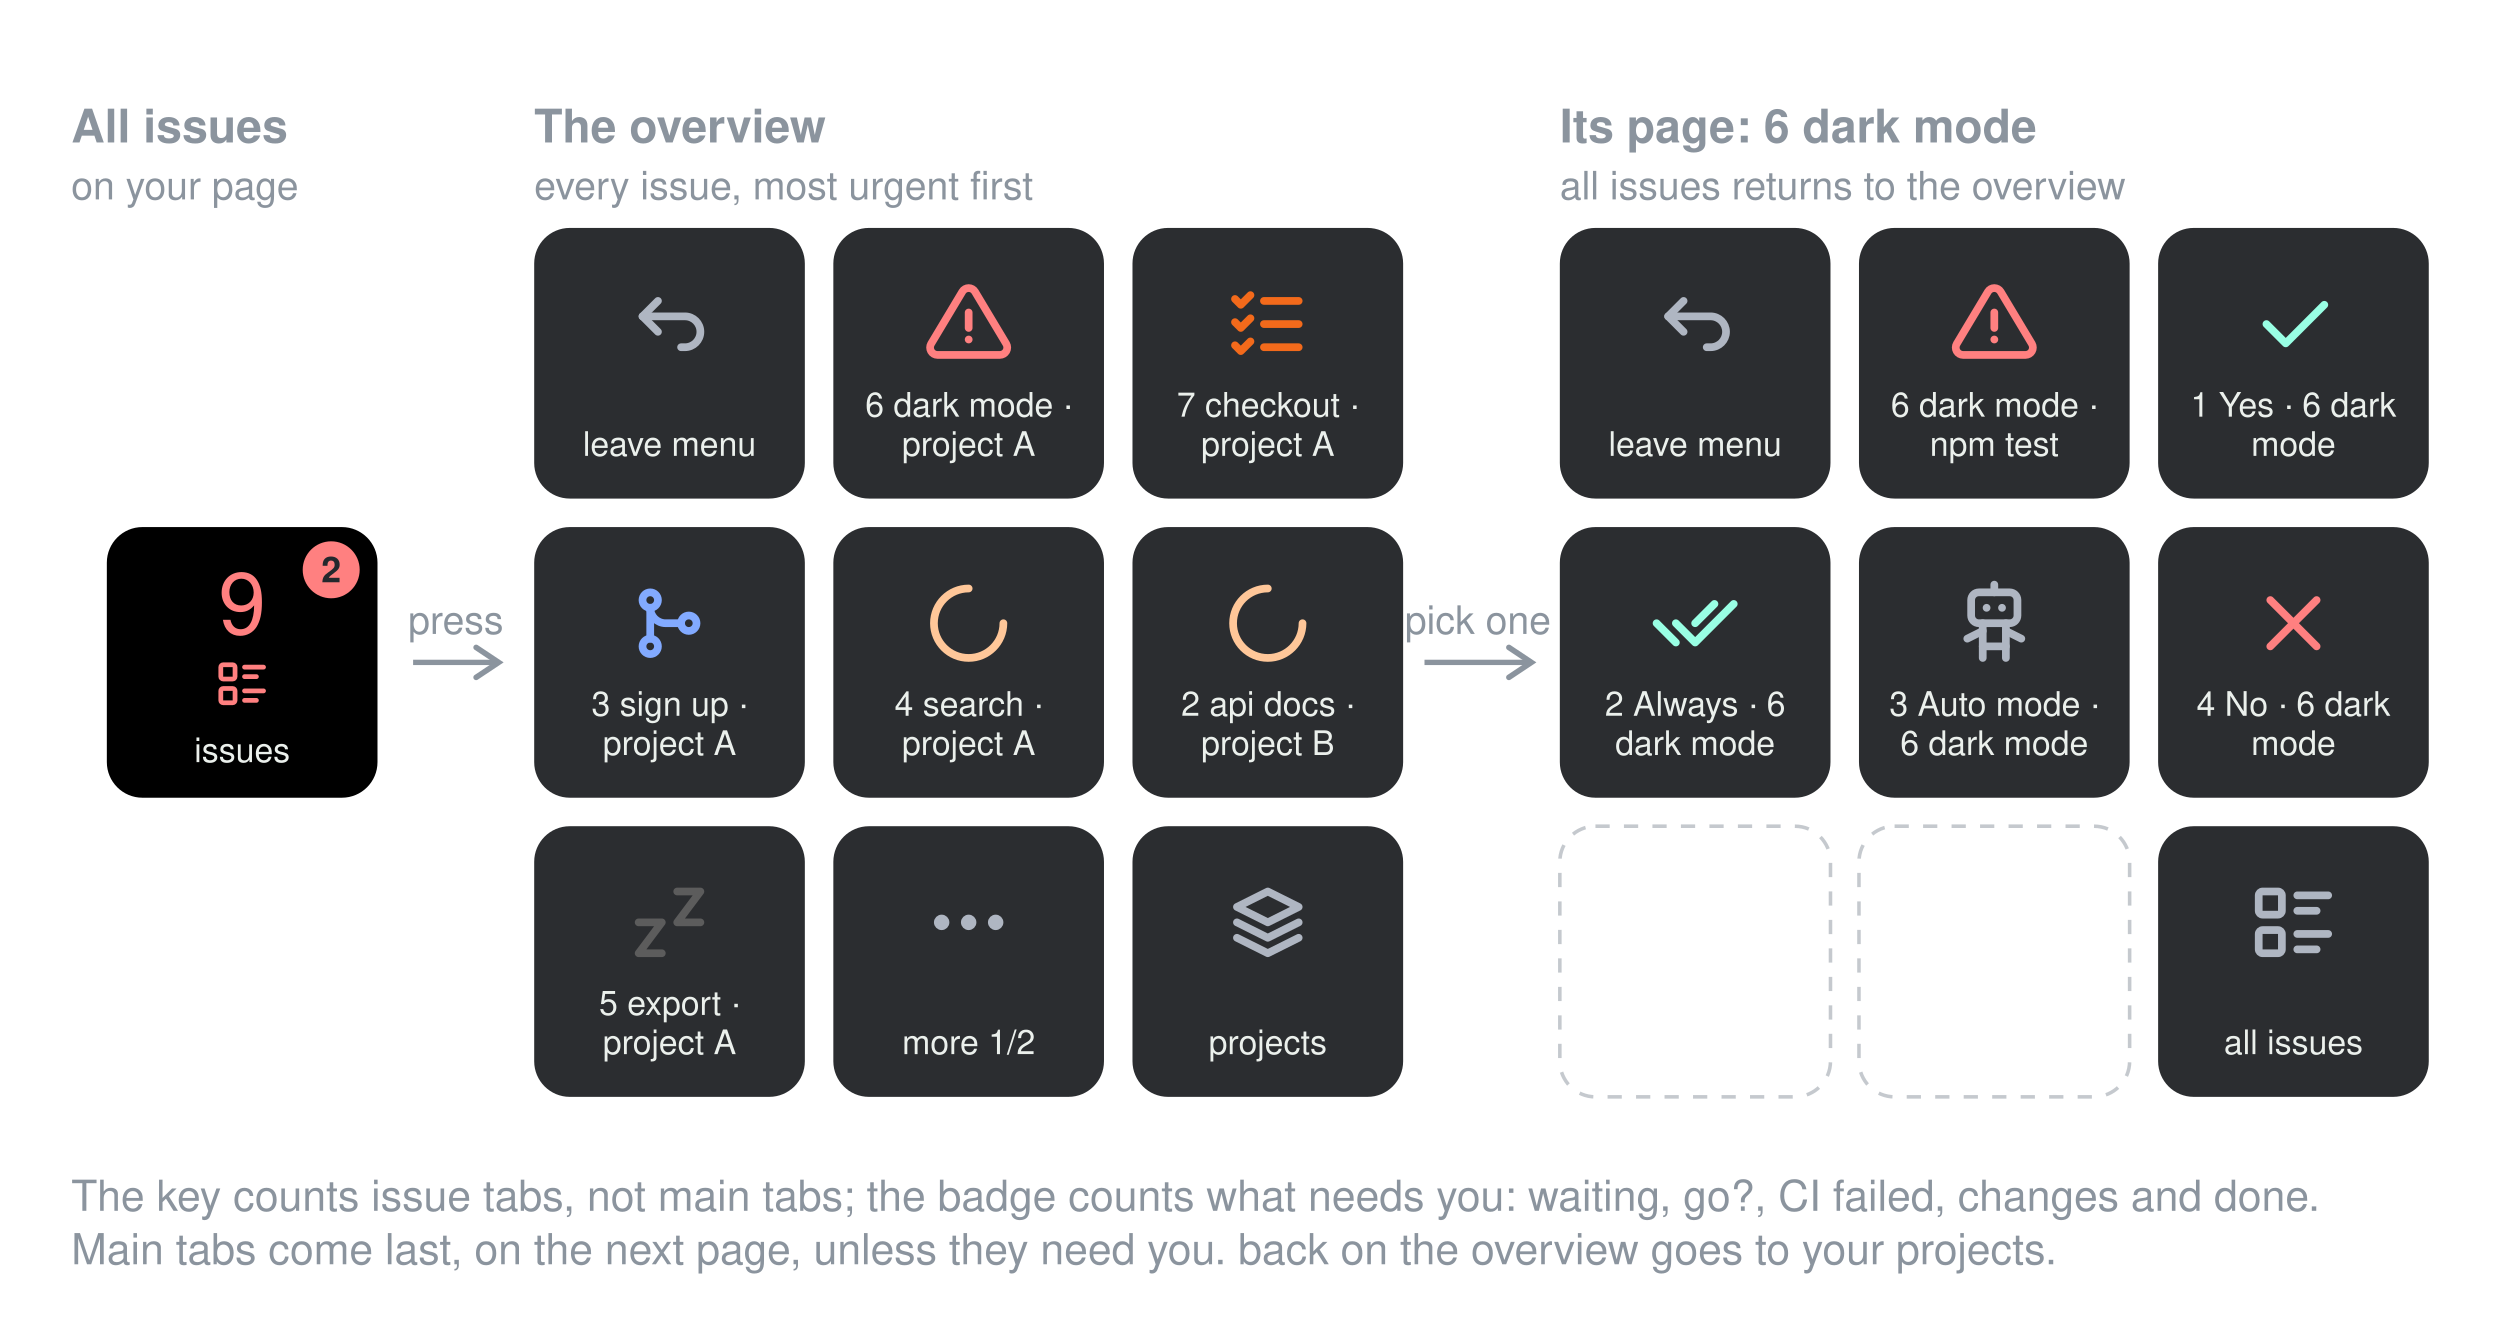
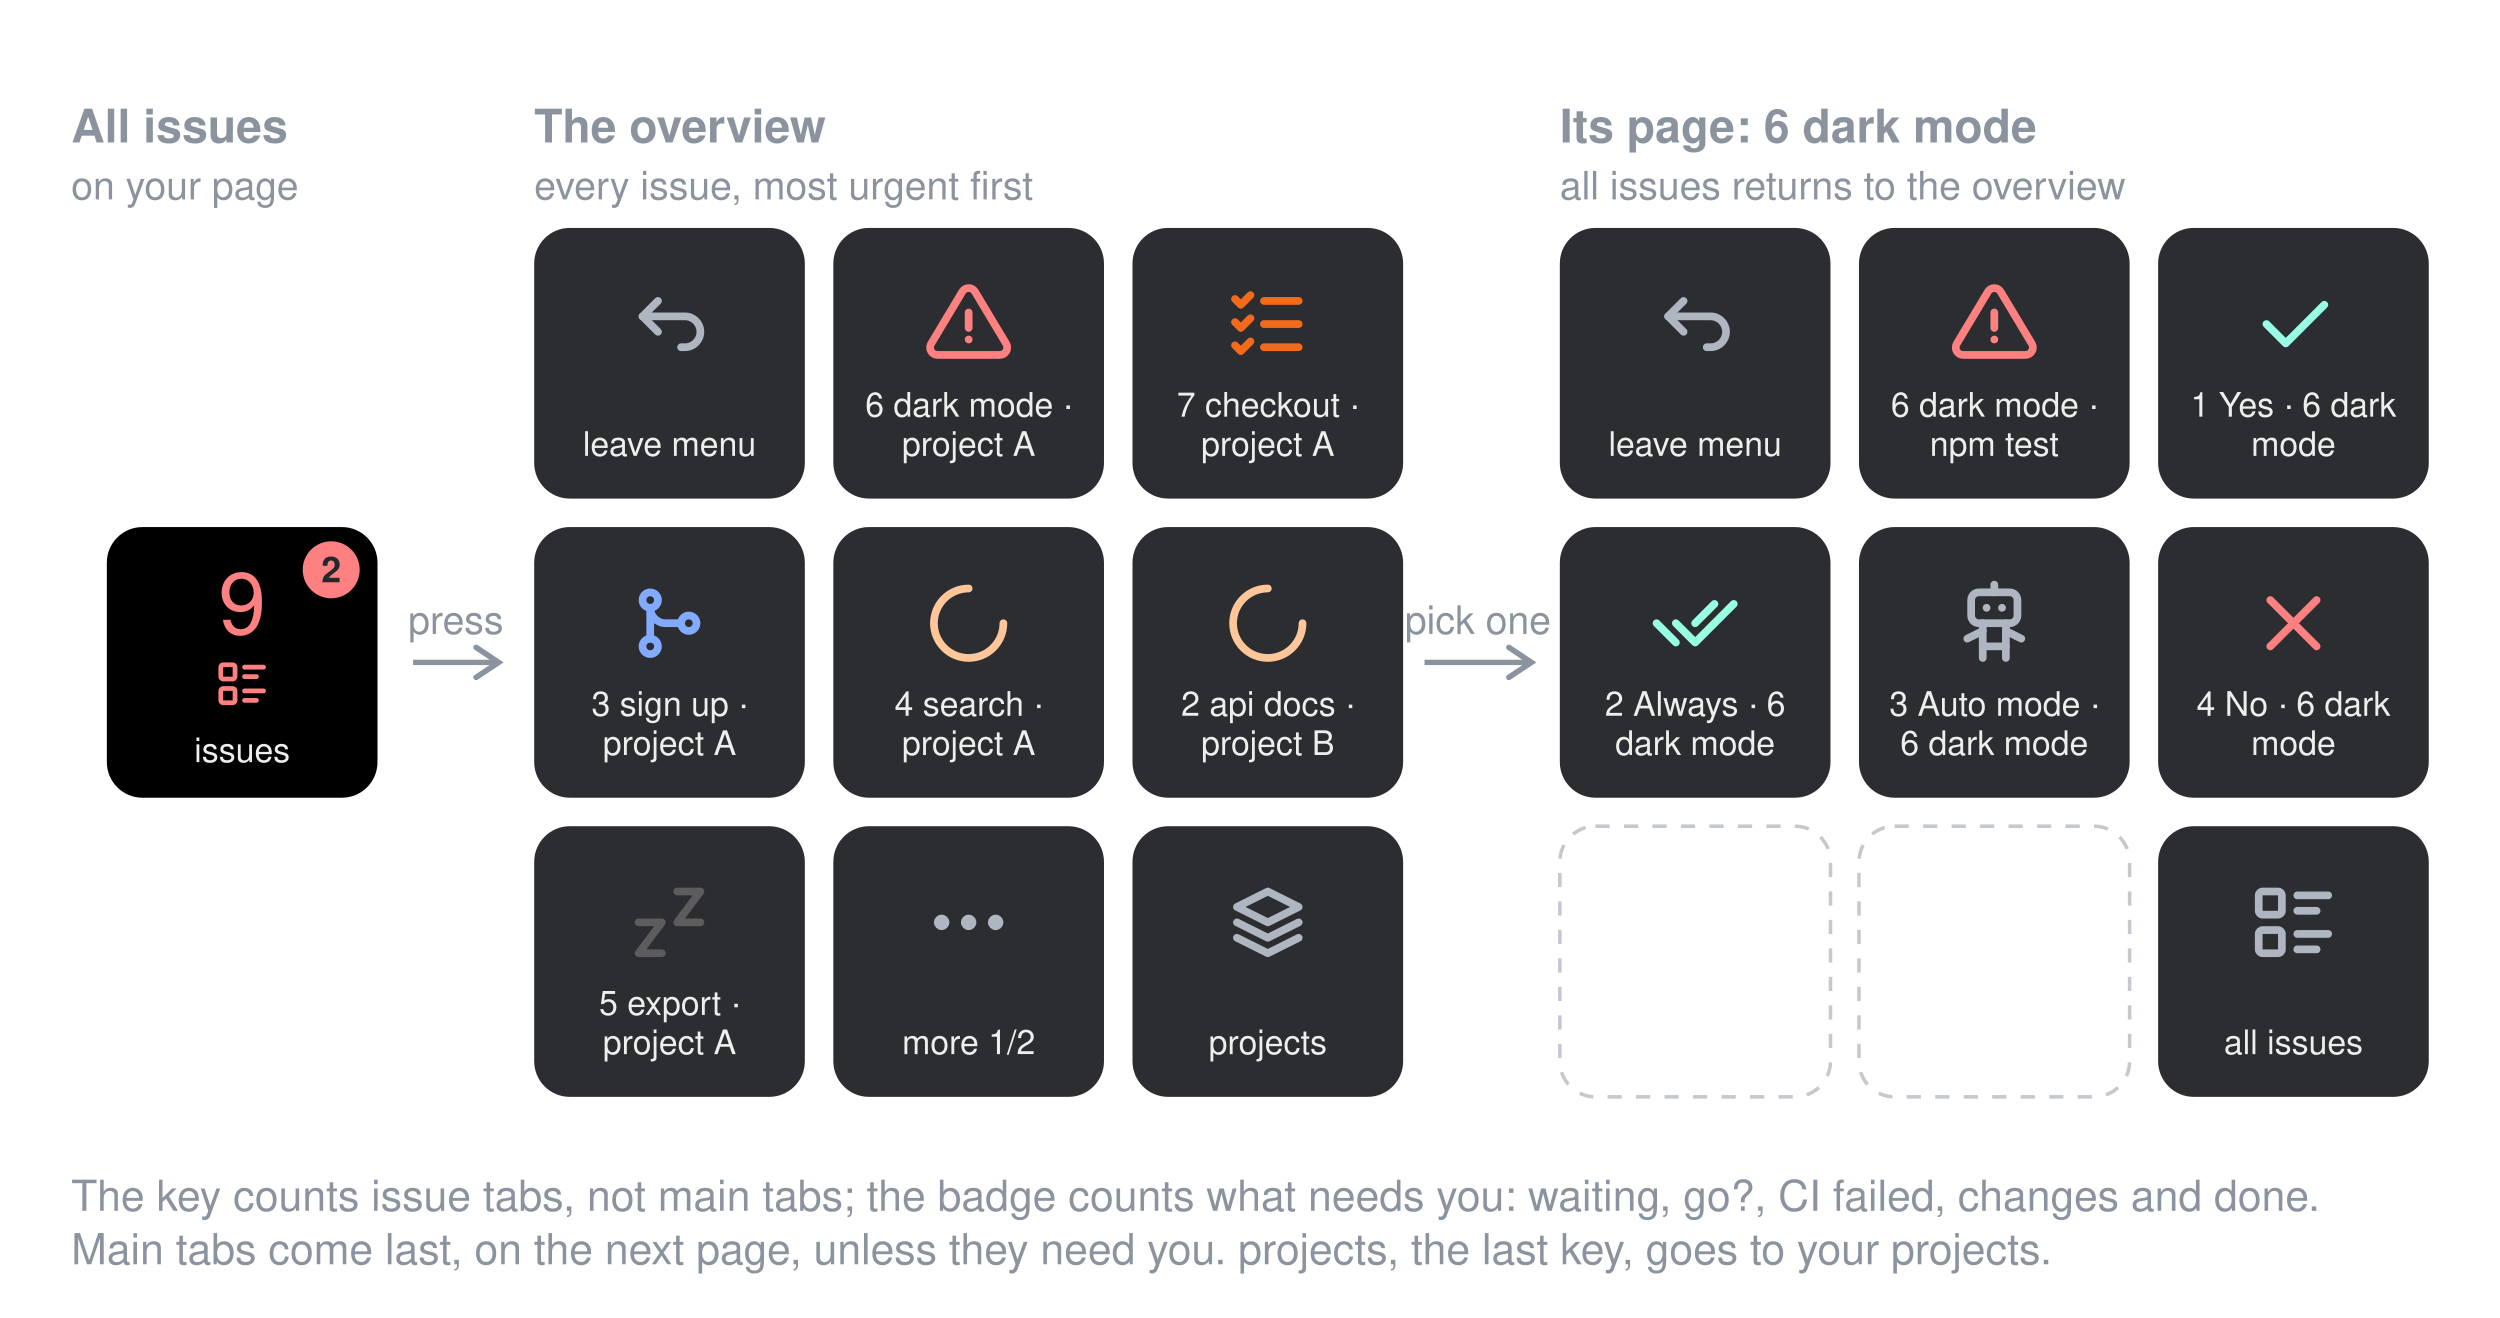
<svg xmlns="http://www.w3.org/2000/svg" viewBox="0 0 702 370" width="702" height="370" font-family="-apple-system, BlinkMacSystemFont, 'Segoe UI', Helvetica, Arial, sans-serif">
  <defs>
    <marker id="a" viewBox="0 0 10 10" refX="8" refY="5" markerWidth="7" markerHeight="7" orient="auto">
      <path d="M2 1L8 5L2 9" fill="none" stroke="#8b949e" stroke-width="1.5" stroke-linecap="round" />
    </marker>
  </defs>
  <text x="20" y="40" font-size="13" font-weight="600" fill="#8b949e" text-anchor="start">All issues</text>
  <text x="20" y="56" font-size="11" font-weight="400" fill="#8b949e" text-anchor="start">on your page</text>
  <rect x="30" y="148" width="76" height="76" rx="10" fill="#000000" />
  <text x="68.0" y="178" text-anchor="middle" font-size="24" font-weight="400" fill="#ff8080">9</text>
  <g transform="translate(60.0 184) scale(0.6666667)" fill="none" stroke="#ff8080" stroke-width="2" stroke-linecap="round" stroke-linejoin="round">
    <path d="M13 5h8" />
    <path d="M13 9h5" />
    <path d="M13 15h8" />
    <path d="M13 19h5" />
    <path d="M3 4m0 1a1 1 0 0 1 1 -1h4a1 1 0 0 1 1 1v4a1 1 0 0 1 -1 1h-4a1 1 0 0 1 -1 -1z" />
    <path d="M3 14m0 1a1 1 0 0 1 1 -1h4a1 1 0 0 1 1 1v4a1 1 0 0 1 -1 1h-4a1 1 0 0 1 -1 -1z" />
  </g>
  <text x="68.0" y="214" text-anchor="middle" font-size="9.5" fill="#ebf0ec">issues</text>
  <circle cx="93" cy="160" r="8" fill="#ff8080" />
  <text x="93" y="163.5" text-anchor="middle" font-size="10" font-weight="600" fill="#24282d">2</text>
  <text x="150" y="40" font-size="13" font-weight="600" fill="#8b949e" text-anchor="start">The overview</text>
  <text x="150" y="56" font-size="11" font-weight="400" fill="#8b949e" text-anchor="start">every issue, most urgent first</text>
  <rect x="150" y="64" width="76" height="76" rx="10" fill="#2b2d30" />
  <g transform="translate(175.0 78.0) scale(1.083333)" fill="none" stroke="#afb6c2" stroke-width="2" stroke-linecap="round" stroke-linejoin="round">
    <path d="M9 14l-4 -4l4 -4" />
    <path d="M5 10h11a4 4 0 1 1 0 8h-1" />
  </g>
  <text x="188.0" y="128" text-anchor="middle" font-size="9.5" fill="#ebf0ec">leave menu</text>
  <rect x="234" y="64" width="76" height="76" rx="10" fill="#2b2d30" />
  <g transform="translate(259.0 78.0) scale(1.083333)" fill="none" stroke="#ff8080" stroke-width="2" stroke-linecap="round" stroke-linejoin="round">
    <path d="M12 9v4" />
    <path d="M10.363 3.591l-8.106 13.534a1.914 1.914 0 0 0 1.636 2.871h16.214a1.914 1.914 0 0 0 1.636 -2.87l-8.106 -13.536a1.914 1.914 0 0 0 -3.274 0z" />
    <path d="M12 16h.01" />
  </g>
  <text x="272.0" y="117" text-anchor="middle" font-size="9.5" fill="#ebf0ec">6 dark mode ·</text>
  <text x="272.0" y="128" text-anchor="middle" font-size="9.5" fill="#ebf0ec">project A</text>
  <rect x="318" y="64" width="76" height="76" rx="10" fill="#2b2d30" />
  <g transform="translate(343.0 78.0) scale(1.083333)" fill="none" stroke="#f36a1b" stroke-width="2" stroke-linecap="round" stroke-linejoin="round">
    <path d="M3.5 5.5l1.5 1.5l2.5 -2.5" />
    <path d="M3.5 11.5l1.5 1.5l2.5 -2.5" />
    <path d="M3.5 17.5l1.5 1.5l2.5 -2.5" />
    <path d="M11 6l9 0" />
    <path d="M11 12l9 0" />
    <path d="M11 18l9 0" />
  </g>
  <text x="356.0" y="117" text-anchor="middle" font-size="9.5" fill="#ebf0ec">7 checkout ·</text>
  <text x="356.0" y="128" text-anchor="middle" font-size="9.5" fill="#ebf0ec">project A</text>
  <rect x="150" y="148" width="76" height="76" rx="10" fill="#2b2d30" />
  <g transform="translate(175.0 162.0) scale(1.083333)" fill="none" stroke="#82aaff" stroke-width="2" stroke-linecap="round" stroke-linejoin="round">
    <path d="M7 18m-2 0a2 2 0 1 0 4 0a2 2 0 1 0 -4 0" />
    <path d="M7 6m-2 0a2 2 0 1 0 4 0a2 2 0 1 0 -4 0" />
    <path d="M17 12m-2 0a2 2 0 1 0 4 0a2 2 0 1 0 -4 0" />
    <path d="M7 8l0 8" />
    <path d="M7 8a4 4 0 0 0 4 4h4" />
  </g>
  <text x="188.0" y="201" text-anchor="middle" font-size="9.5" fill="#ebf0ec">3 sign up ·</text>
  <text x="188.0" y="212" text-anchor="middle" font-size="9.5" fill="#ebf0ec">project A</text>
  <rect x="234" y="148" width="76" height="76" rx="10" fill="#2b2d30" />
  <g transform="translate(259.0 162.0) scale(1.083333)" fill="none" stroke="#ffc799" stroke-width="2" stroke-linecap="round" stroke-linejoin="round">
    <path d="M12 3a9 9 0 1 0 9 9" />
  </g>
  <text x="272.0" y="201" text-anchor="middle" font-size="9.5" fill="#ebf0ec">4 search ·</text>
  <text x="272.0" y="212" text-anchor="middle" font-size="9.5" fill="#ebf0ec">project A</text>
  <rect x="318" y="148" width="76" height="76" rx="10" fill="#2b2d30" />
  <g transform="translate(343.0 162.0) scale(1.083333)" fill="none" stroke="#ffc799" stroke-width="2" stroke-linecap="round" stroke-linejoin="round">
    <path d="M12 3a9 9 0 1 0 9 9" />
  </g>
  <text x="356.0" y="201" text-anchor="middle" font-size="9.5" fill="#ebf0ec">2 api docs ·</text>
  <text x="356.0" y="212" text-anchor="middle" font-size="9.5" fill="#ebf0ec">project B</text>
  <rect x="150" y="232" width="76" height="76" rx="10" fill="#2b2d30" />
  <g transform="translate(175.0 246.0) scale(1.083333)" fill="none" stroke="#5c5c5c" stroke-width="2" stroke-linecap="round" stroke-linejoin="round">
    <path d="M4 12h6l-6 8h6" />
    <path d="M14 4h6l-6 8h6" />
  </g>
  <text x="188.0" y="285" text-anchor="middle" font-size="9.5" fill="#ebf0ec">5 export ·</text>
  <text x="188.0" y="296" text-anchor="middle" font-size="9.5" fill="#ebf0ec">project A</text>
  <rect x="234" y="232" width="76" height="76" rx="10" fill="#2b2d30" />
  <g transform="translate(259.0 246.0) scale(1.083333)" fill="none" stroke="#afb6c2" stroke-width="2" stroke-linecap="round" stroke-linejoin="round">
    <path d="M5 12m-1 0a1 1 0 1 0 2 0a1 1 0 1 0 -2 0" />
    <path d="M12 12m-1 0a1 1 0 1 0 2 0a1 1 0 1 0 -2 0" />
    <path d="M19 12m-1 0a1 1 0 1 0 2 0a1 1 0 1 0 -2 0" />
  </g>
  <text x="272.0" y="296" text-anchor="middle" font-size="9.5" fill="#ebf0ec">more 1/2</text>
  <rect x="318" y="232" width="76" height="76" rx="10" fill="#2b2d30" />
  <g transform="translate(343.0 246.0) scale(1.083333)" fill="none" stroke="#afb6c2" stroke-width="2" stroke-linecap="round" stroke-linejoin="round">
    <path d="M12 4l-8 4l8 4l8 -4l-8 -4" />
    <path d="M4 12l8 4l8 -4" />
    <path d="M4 16l8 4l8 -4" />
  </g>
  <text x="356.0" y="296" text-anchor="middle" font-size="9.5" fill="#ebf0ec">projects</text>
  <text x="438" y="40" font-size="13" font-weight="600" fill="#8b949e" text-anchor="start">Its page: 6 dark mode</text>
  <text x="438" y="56" font-size="11" font-weight="400" fill="#8b949e" text-anchor="start">all issues returns to the overview</text>
  <rect x="438" y="64" width="76" height="76" rx="10" fill="#2b2d30" />
  <g transform="translate(463.0 78.0) scale(1.083333)" fill="none" stroke="#afb6c2" stroke-width="2" stroke-linecap="round" stroke-linejoin="round">
    <path d="M9 14l-4 -4l4 -4" />
    <path d="M5 10h11a4 4 0 1 1 0 8h-1" />
  </g>
  <text x="476.0" y="128" text-anchor="middle" font-size="9.5" fill="#ebf0ec">leave menu</text>
  <rect x="522" y="64" width="76" height="76" rx="10" fill="#2b2d30" />
  <g transform="translate(547.0 78.0) scale(1.083333)" fill="none" stroke="#ff8080" stroke-width="2" stroke-linecap="round" stroke-linejoin="round">
    <path d="M12 9v4" />
    <path d="M10.363 3.591l-8.106 13.534a1.914 1.914 0 0 0 1.636 2.871h16.214a1.914 1.914 0 0 0 1.636 -2.87l-8.106 -13.536a1.914 1.914 0 0 0 -3.274 0z" />
    <path d="M12 16h.01" />
  </g>
  <text x="560.0" y="117" text-anchor="middle" font-size="9.5" fill="#ebf0ec">6 dark mode ·</text>
  <text x="560.0" y="128" text-anchor="middle" font-size="9.5" fill="#ebf0ec">npm test</text>
  <rect x="606" y="64" width="76" height="76" rx="10" fill="#2b2d30" />
  <g transform="translate(631.0 78.0) scale(1.083333)" fill="none" stroke="#99ffe4" stroke-width="2" stroke-linecap="round" stroke-linejoin="round">
    <path d="M5 12l5 5l10 -10" />
  </g>
  <text x="644.0" y="117" text-anchor="middle" font-size="9.5" fill="#ebf0ec">1 Yes · 6 dark</text>
  <text x="644.0" y="128" text-anchor="middle" font-size="9.5" fill="#ebf0ec">mode</text>
  <rect x="438" y="148" width="76" height="76" rx="10" fill="#2b2d30" />
  <g transform="translate(463.0 162.0) scale(1.083333)" fill="none" stroke="#99ffe4" stroke-width="2" stroke-linecap="round" stroke-linejoin="round">
    <path d="M7 12l5 5l10 -10" />
    <path d="M2 12l5 5m5 -5l5 -5" />
  </g>
  <text x="476.0" y="201" text-anchor="middle" font-size="9.5" fill="#ebf0ec">2 Always · 6</text>
  <text x="476.0" y="212" text-anchor="middle" font-size="9.5" fill="#ebf0ec">dark mode</text>
  <rect x="522" y="148" width="76" height="76" rx="10" fill="#2b2d30" />
  <g transform="translate(547.0 162.0) scale(1.083333)" fill="none" stroke="#afb6c2" stroke-width="2" stroke-linecap="round" stroke-linejoin="round">
    <path d="M6 4m0 2a2 2 0 0 1 2 -2h8a2 2 0 0 1 2 2v4a2 2 0 0 1 -2 2h-8a2 2 0 0 1 -2 -2z" />
    <path d="M12 2v2" />
    <path d="M9 12v9" />
    <path d="M15 12v9" />
    <path d="M5 16l4 -2" />
    <path d="M15 14l4 2" />
    <path d="M9 18h6" />
    <path d="M10 8v.01" />
    <path d="M14 8v.01" />
  </g>
  <text x="560.0" y="201" text-anchor="middle" font-size="9.5" fill="#ebf0ec">3 Auto mode ·</text>
  <text x="560.0" y="212" text-anchor="middle" font-size="9.5" fill="#ebf0ec">6 dark mode</text>
  <rect x="606" y="148" width="76" height="76" rx="10" fill="#2b2d30" />
  <g transform="translate(631.0 162.0) scale(1.083333)" fill="none" stroke="#ff8080" stroke-width="2" stroke-linecap="round" stroke-linejoin="round">
    <path d="M18 6l-12 12" />
    <path d="M6 6l12 12" />
  </g>
  <text x="644.0" y="201" text-anchor="middle" font-size="9.5" fill="#ebf0ec">4 No · 6 dark</text>
  <text x="644.0" y="212" text-anchor="middle" font-size="9.5" fill="#ebf0ec">mode</text>
  <rect x="438" y="232" width="76" height="76" rx="10" fill="none" stroke="#8b949e" stroke-width="1" stroke-dasharray="4 4" opacity="0.5" />
  <rect x="522" y="232" width="76" height="76" rx="10" fill="none" stroke="#8b949e" stroke-width="1" stroke-dasharray="4 4" opacity="0.5" />
  <rect x="606" y="232" width="76" height="76" rx="10" fill="#2b2d30" />
  <g transform="translate(631.0 246.0) scale(1.083333)" fill="none" stroke="#afb6c2" stroke-width="2" stroke-linecap="round" stroke-linejoin="round">
    <path d="M13 5h8" />
    <path d="M13 9h5" />
    <path d="M13 15h8" />
    <path d="M13 19h5" />
    <path d="M3 4m0 1a1 1 0 0 1 1 -1h4a1 1 0 0 1 1 1v4a1 1 0 0 1 -1 1h-4a1 1 0 0 1 -1 -1z" />
    <path d="M3 14m0 1a1 1 0 0 1 1 -1h4a1 1 0 0 1 1 1v4a1 1 0 0 1 -1 1h-4a1 1 0 0 1 -1 -1z" />
  </g>
  <text x="644.0" y="296" text-anchor="middle" font-size="9.5" fill="#ebf0ec">all issues</text>
  <line x1="116" y1="186.0" x2="140" y2="186.0" stroke="#8b949e" stroke-width="1.5" marker-end="url(#a)" />
  <text x="128.0" y="178.0" font-size="11" font-weight="400" fill="#8b949e" text-anchor="middle">press</text>
  <line x1="400" y1="186.0" x2="430" y2="186.0" stroke="#8b949e" stroke-width="1.5" marker-end="url(#a)" />
  <text x="415.0" y="178.0" font-size="11" font-weight="400" fill="#8b949e" text-anchor="middle">pick one</text>
  <text x="20" y="340" font-size="12" font-weight="400" fill="#8b949e" text-anchor="start">The key counts issue tabs, not main tabs; the badge counts what needs you: waiting, go?, CI failed, changes and done.</text>
-   <text x="20" y="355" font-size="12" font-weight="400" fill="#8b949e" text-anchor="start">Main tabs come last, on the next page, unless they need you. back on the overview goes to your projects.</text>
+   <text x="20" y="355" font-size="12" font-weight="400" fill="#8b949e" text-anchor="start">Main tabs come last, on the next page, unless they need you. projects, the last key, goes to your projects.</text>
</svg>
